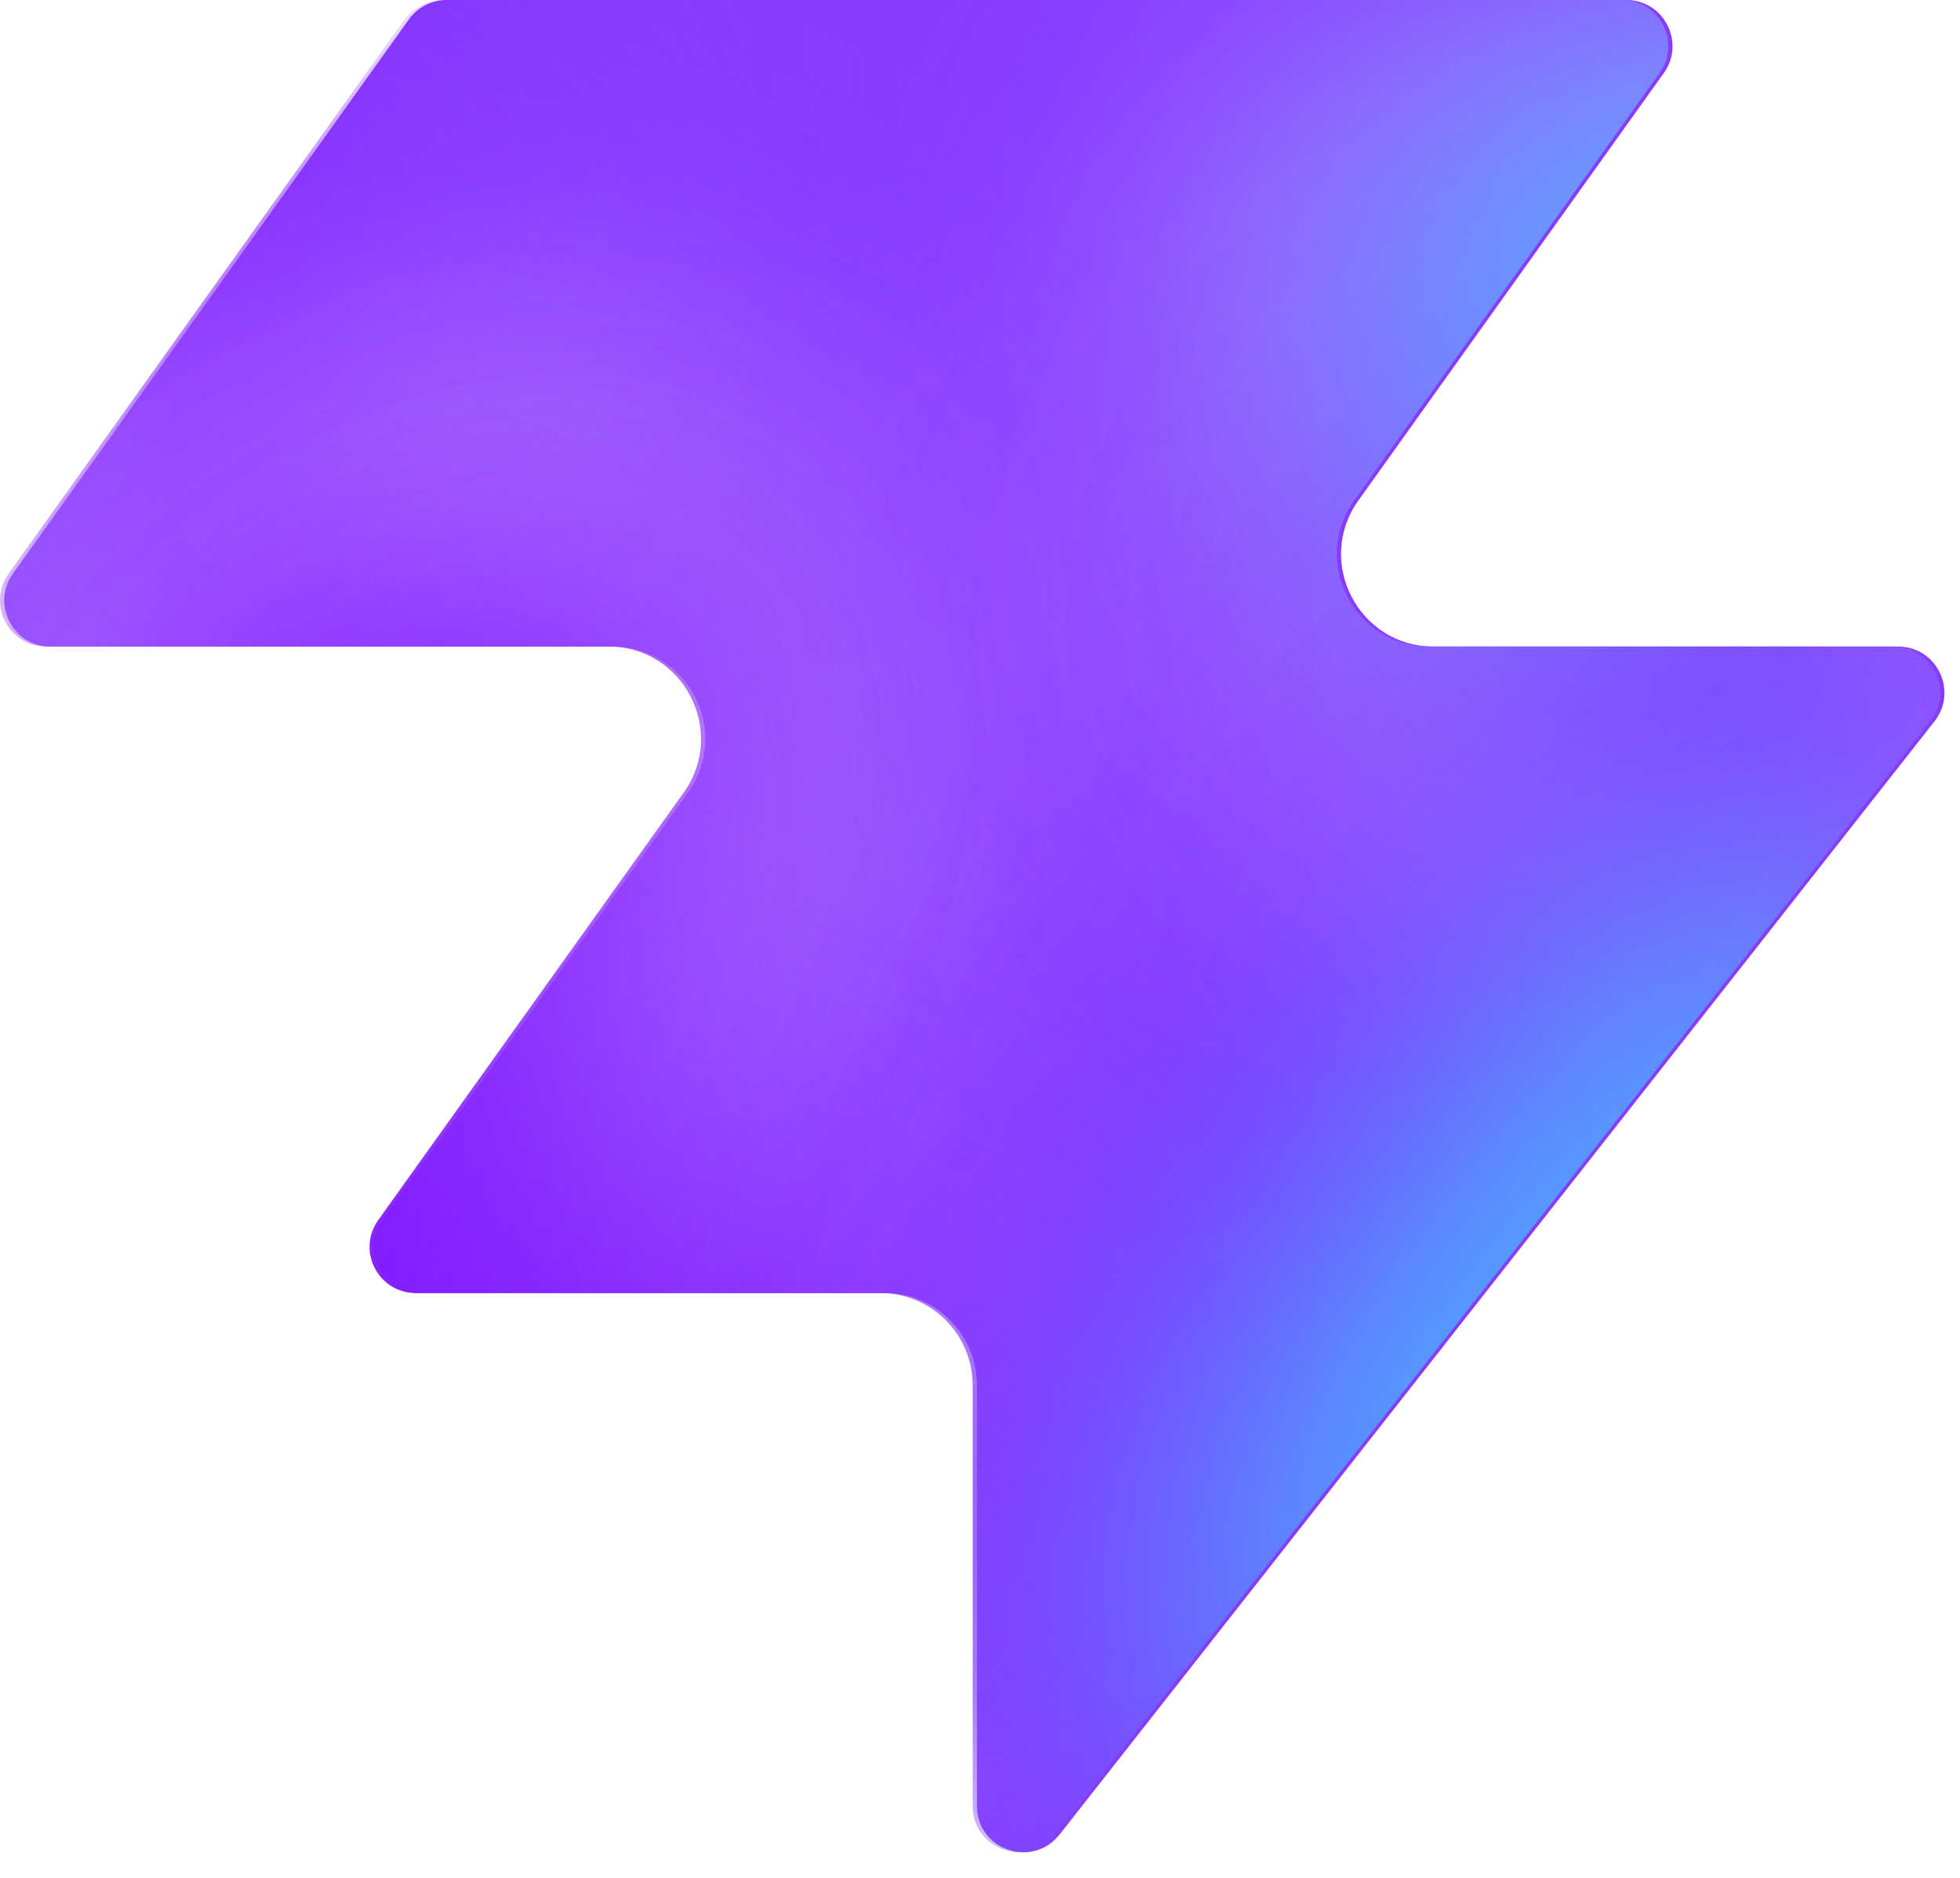
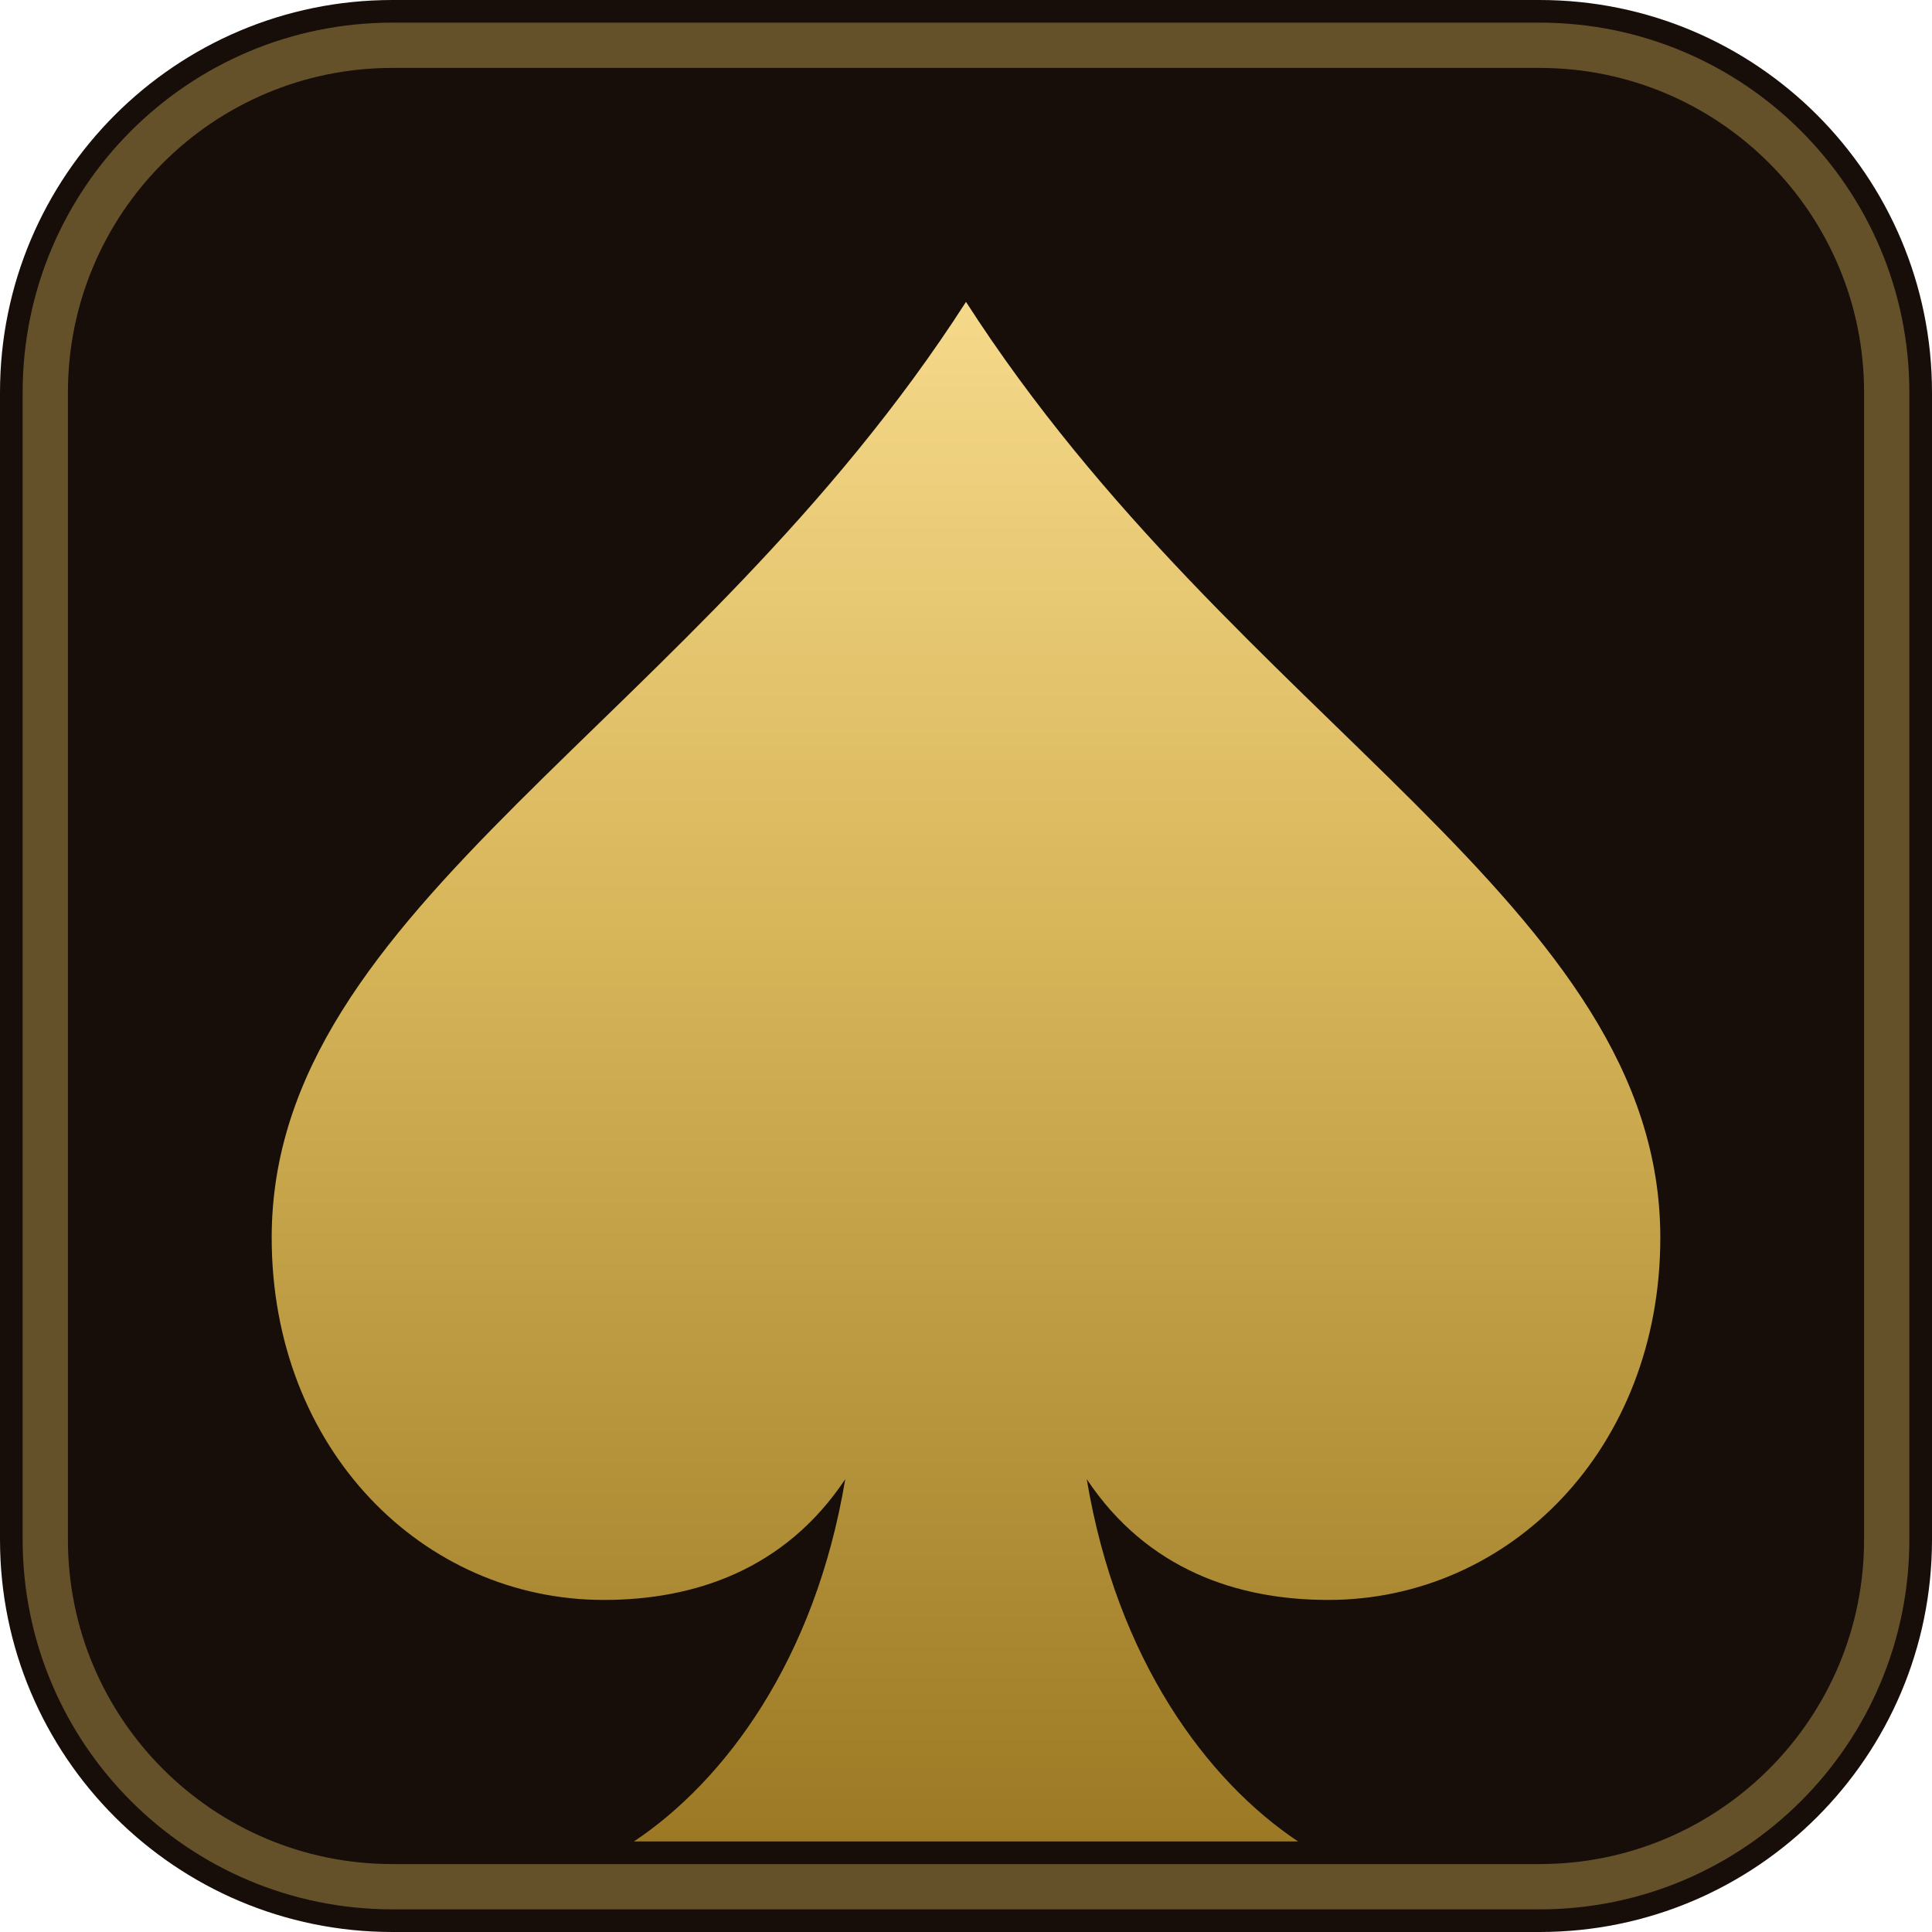
- <svg xmlns="http://www.w3.org/2000/svg" width="48" height="46" fill="none" viewBox="0 0 48 46">
-   <path fill="#863bff" d="M25.946 44.938c-.664.845-2.021.375-2.021-.698V33.937a2.26 2.26 0 0 0-2.262-2.262H10.287c-.92 0-1.456-1.04-.92-1.788l7.48-10.471c1.07-1.497 0-3.578-1.842-3.578H1.237c-.92 0-1.456-1.04-.92-1.788L10.013.474c.214-.297.556-.474.92-.474h28.894c.92 0 1.456 1.04.92 1.788l-7.48 10.471c-1.07 1.498 0 3.579 1.842 3.579h11.377c.943 0 1.473 1.088.89 1.83L25.947 44.94z" style="fill:#863bff;fill:color(display-p3 .525 .23 1);fill-opacity:1" />
-   <mask id="a" width="48" height="46" x="0" y="0" maskUnits="userSpaceOnUse" style="mask-type:alpha">
-     <path fill="#000" d="M25.842 44.938c-.664.844-2.021.375-2.021-.698V33.937a2.26 2.26 0 0 0-2.262-2.262H10.183c-.92 0-1.456-1.04-.92-1.788l7.48-10.471c1.07-1.498 0-3.579-1.842-3.579H1.133c-.92 0-1.456-1.04-.92-1.787L9.91.473c.214-.297.556-.474.92-.474h28.894c.92 0 1.456 1.04.92 1.788l-7.48 10.471c-1.07 1.498 0 3.578 1.842 3.578h11.377c.943 0 1.473 1.088.89 1.832L25.843 44.94z" style="fill:#000;fill-opacity:1" />
-   </mask>
-   <g mask="url(#a)">
-     <g filter="url(#b)">
-       <ellipse cx="5.508" cy="14.704" fill="#ede6ff" rx="5.508" ry="14.704" style="fill:#ede6ff;fill:color(display-p3 .927 .903 1);fill-opacity:1" transform="matrix(.00324 1 1 -.00324 -4.47 31.516)" />
-     </g>
-     <g filter="url(#c)">
-       <ellipse cx="10.399" cy="29.851" fill="#ede6ff" rx="10.399" ry="29.851" style="fill:#ede6ff;fill:color(display-p3 .927 .903 1);fill-opacity:1" transform="matrix(.00324 1 1 -.00324 -39.328 7.883)" />
-     </g>
-     <g filter="url(#d)">
-       <ellipse cx="5.508" cy="30.487" fill="#7e14ff" rx="5.508" ry="30.487" style="fill:#7e14ff;fill:color(display-p3 .492 .077 1);fill-opacity:1" transform="rotate(89.814 -25.913 -14.639)scale(1 -1)" />
-     </g>
-     <g filter="url(#e)">
-       <ellipse cx="5.508" cy="30.599" fill="#7e14ff" rx="5.508" ry="30.599" style="fill:#7e14ff;fill:color(display-p3 .492 .077 1);fill-opacity:1" transform="rotate(89.814 -32.644 -3.334)scale(1 -1)" />
-     </g>
-     <g filter="url(#f)">
-       <ellipse cx="5.508" cy="30.599" fill="#7e14ff" rx="5.508" ry="30.599" style="fill:#7e14ff;fill:color(display-p3 .492 .077 1);fill-opacity:1" transform="matrix(.00324 1 1 -.00324 -34.34 30.47)" />
-     </g>
-     <g filter="url(#g)">
-       <ellipse cx="14.072" cy="22.078" fill="#ede6ff" rx="14.072" ry="22.078" style="fill:#ede6ff;fill:color(display-p3 .927 .903 1);fill-opacity:1" transform="rotate(93.35 24.506 48.493)scale(-1 1)" />
-     </g>
-     <g filter="url(#h)">
-       <ellipse cx="3.47" cy="21.501" fill="#7e14ff" rx="3.47" ry="21.501" style="fill:#7e14ff;fill:color(display-p3 .492 .077 1);fill-opacity:1" transform="rotate(89.009 28.708 47.59)scale(-1 1)" />
-     </g>
-     <g filter="url(#i)">
-       <ellipse cx="3.47" cy="21.501" fill="#7e14ff" rx="3.47" ry="21.501" style="fill:#7e14ff;fill:color(display-p3 .492 .077 1);fill-opacity:1" transform="rotate(89.009 28.708 47.59)scale(-1 1)" />
-     </g>
-     <g filter="url(#j)">
-       <ellipse cx=".387" cy="8.972" fill="#7e14ff" rx="4.407" ry="29.108" style="fill:#7e14ff;fill:color(display-p3 .492 .077 1);fill-opacity:1" transform="rotate(39.51 .387 8.972)" />
-     </g>
-     <g filter="url(#k)">
-       <ellipse cx="47.523" cy="-6.092" fill="#7e14ff" rx="4.407" ry="29.108" style="fill:#7e14ff;fill:color(display-p3 .492 .077 1);fill-opacity:1" transform="rotate(37.892 47.523 -6.092)" />
-     </g>
-     <g filter="url(#l)">
-       <ellipse cx="41.412" cy="6.333" fill="#47bfff" rx="5.971" ry="9.665" style="fill:#47bfff;fill:color(display-p3 .28 .748 1);fill-opacity:1" transform="rotate(37.892 41.412 6.333)" />
-     </g>
-     <g filter="url(#m)">
-       <ellipse cx="-1.879" cy="38.332" fill="#7e14ff" rx="4.407" ry="29.108" style="fill:#7e14ff;fill:color(display-p3 .492 .077 1);fill-opacity:1" transform="rotate(37.892 -1.88 38.332)" />
-     </g>
-     <g filter="url(#n)">
-       <ellipse cx="-1.879" cy="38.332" fill="#7e14ff" rx="4.407" ry="29.108" style="fill:#7e14ff;fill:color(display-p3 .492 .077 1);fill-opacity:1" transform="rotate(37.892 -1.88 38.332)" />
-     </g>
-     <g filter="url(#o)">
-       <ellipse cx="35.651" cy="29.907" fill="#7e14ff" rx="4.407" ry="29.108" style="fill:#7e14ff;fill:color(display-p3 .492 .077 1);fill-opacity:1" transform="rotate(37.892 35.651 29.907)" />
-     </g>
-     <g filter="url(#p)">
-       <ellipse cx="38.418" cy="32.4" fill="#47bfff" rx="5.971" ry="15.297" style="fill:#47bfff;fill:color(display-p3 .28 .748 1);fill-opacity:1" transform="rotate(37.892 38.418 32.4)" />
-     </g>
-   </g>
+ <svg xmlns="http://www.w3.org/2000/svg" width="64" height="64" viewBox="0 0 64 64">
  <defs>
-     <filter id="b" width="60.045" height="41.654" x="-19.77" y="16.149" color-interpolation-filters="sRGB" filterUnits="userSpaceOnUse">
-       <feFlood flood-opacity="0" result="BackgroundImageFix" />
-       <feBlend in="SourceGraphic" in2="BackgroundImageFix" result="shape" />
-       <feGaussianBlur result="effect1_foregroundBlur_2002_17158" stdDeviation="7.659" />
-     </filter>
-     <filter id="c" width="90.34" height="51.437" x="-54.613" y="-7.533" color-interpolation-filters="sRGB" filterUnits="userSpaceOnUse">
-       <feFlood flood-opacity="0" result="BackgroundImageFix" />
-       <feBlend in="SourceGraphic" in2="BackgroundImageFix" result="shape" />
-       <feGaussianBlur result="effect1_foregroundBlur_2002_17158" stdDeviation="7.659" />
-     </filter>
-     <filter id="d" width="79.355" height="29.4" x="-49.64" y="2.03" color-interpolation-filters="sRGB" filterUnits="userSpaceOnUse">
-       <feFlood flood-opacity="0" result="BackgroundImageFix" />
-       <feBlend in="SourceGraphic" in2="BackgroundImageFix" result="shape" />
-       <feGaussianBlur result="effect1_foregroundBlur_2002_17158" stdDeviation="4.596" />
-     </filter>
-     <filter id="e" width="79.579" height="29.4" x="-45.045" y="20.029" color-interpolation-filters="sRGB" filterUnits="userSpaceOnUse">
-       <feFlood flood-opacity="0" result="BackgroundImageFix" />
-       <feBlend in="SourceGraphic" in2="BackgroundImageFix" result="shape" />
-       <feGaussianBlur result="effect1_foregroundBlur_2002_17158" stdDeviation="4.596" />
-     </filter>
-     <filter id="f" width="79.579" height="29.4" x="-43.513" y="21.178" color-interpolation-filters="sRGB" filterUnits="userSpaceOnUse">
-       <feFlood flood-opacity="0" result="BackgroundImageFix" />
-       <feBlend in="SourceGraphic" in2="BackgroundImageFix" result="shape" />
-       <feGaussianBlur result="effect1_foregroundBlur_2002_17158" stdDeviation="4.596" />
-     </filter>
-     <filter id="g" width="74.749" height="58.852" x="15.756" y="-17.901" color-interpolation-filters="sRGB" filterUnits="userSpaceOnUse">
-       <feFlood flood-opacity="0" result="BackgroundImageFix" />
-       <feBlend in="SourceGraphic" in2="BackgroundImageFix" result="shape" />
-       <feGaussianBlur result="effect1_foregroundBlur_2002_17158" stdDeviation="7.659" />
-     </filter>
-     <filter id="h" width="61.377" height="25.362" x="23.548" y="2.284" color-interpolation-filters="sRGB" filterUnits="userSpaceOnUse">
-       <feFlood flood-opacity="0" result="BackgroundImageFix" />
-       <feBlend in="SourceGraphic" in2="BackgroundImageFix" result="shape" />
-       <feGaussianBlur result="effect1_foregroundBlur_2002_17158" stdDeviation="4.596" />
-     </filter>
-     <filter id="i" width="61.377" height="25.362" x="23.548" y="2.284" color-interpolation-filters="sRGB" filterUnits="userSpaceOnUse">
-       <feFlood flood-opacity="0" result="BackgroundImageFix" />
-       <feBlend in="SourceGraphic" in2="BackgroundImageFix" result="shape" />
-       <feGaussianBlur result="effect1_foregroundBlur_2002_17158" stdDeviation="4.596" />
-     </filter>
-     <filter id="j" width="56.045" height="63.649" x="-27.636" y="-22.853" color-interpolation-filters="sRGB" filterUnits="userSpaceOnUse">
-       <feFlood flood-opacity="0" result="BackgroundImageFix" />
-       <feBlend in="SourceGraphic" in2="BackgroundImageFix" result="shape" />
-       <feGaussianBlur result="effect1_foregroundBlur_2002_17158" stdDeviation="4.596" />
-     </filter>
-     <filter id="k" width="54.814" height="64.646" x="20.116" y="-38.415" color-interpolation-filters="sRGB" filterUnits="userSpaceOnUse">
-       <feFlood flood-opacity="0" result="BackgroundImageFix" />
-       <feBlend in="SourceGraphic" in2="BackgroundImageFix" result="shape" />
-       <feGaussianBlur result="effect1_foregroundBlur_2002_17158" stdDeviation="4.596" />
-     </filter>
-     <filter id="l" width="33.541" height="35.313" x="24.641" y="-11.323" color-interpolation-filters="sRGB" filterUnits="userSpaceOnUse">
-       <feFlood flood-opacity="0" result="BackgroundImageFix" />
-       <feBlend in="SourceGraphic" in2="BackgroundImageFix" result="shape" />
-       <feGaussianBlur result="effect1_foregroundBlur_2002_17158" stdDeviation="4.596" />
-     </filter>
-     <filter id="m" width="54.814" height="64.646" x="-29.286" y="6.009" color-interpolation-filters="sRGB" filterUnits="userSpaceOnUse">
-       <feFlood flood-opacity="0" result="BackgroundImageFix" />
-       <feBlend in="SourceGraphic" in2="BackgroundImageFix" result="shape" />
-       <feGaussianBlur result="effect1_foregroundBlur_2002_17158" stdDeviation="4.596" />
-     </filter>
-     <filter id="n" width="54.814" height="64.646" x="-29.286" y="6.009" color-interpolation-filters="sRGB" filterUnits="userSpaceOnUse">
-       <feFlood flood-opacity="0" result="BackgroundImageFix" />
-       <feBlend in="SourceGraphic" in2="BackgroundImageFix" result="shape" />
-       <feGaussianBlur result="effect1_foregroundBlur_2002_17158" stdDeviation="4.596" />
-     </filter>
-     <filter id="o" width="54.814" height="64.646" x="8.244" y="-2.416" color-interpolation-filters="sRGB" filterUnits="userSpaceOnUse">
-       <feFlood flood-opacity="0" result="BackgroundImageFix" />
-       <feBlend in="SourceGraphic" in2="BackgroundImageFix" result="shape" />
-       <feGaussianBlur result="effect1_foregroundBlur_2002_17158" stdDeviation="4.596" />
-     </filter>
-     <filter id="p" width="39.409" height="43.623" x="18.713" y="10.588" color-interpolation-filters="sRGB" filterUnits="userSpaceOnUse">
-       <feFlood flood-opacity="0" result="BackgroundImageFix" />
-       <feBlend in="SourceGraphic" in2="BackgroundImageFix" result="shape" />
-       <feGaussianBlur result="effect1_foregroundBlur_2002_17158" stdDeviation="4.596" />
-     </filter>
+     <linearGradient id="spade" x1="0" y1="0" x2="0" y2="1">
+       <stop offset="0" stop-color="#f5d98a" />
+       <stop offset="0.4" stop-color="#d8b65a" />
+       <stop offset="1" stop-color="#9c7a25" />
+     </linearGradient>
  </defs>
+   <rect width="64" height="64" rx="13" fill="#170d09" />
+   <rect x="1.5" y="1.5" width="61" height="61" rx="11.5" fill="none" stroke="#d8b65a" stroke-opacity="0.4" stroke-width="1.5" />
+   <path fill="url(#spade)" d="M32 10c-9 14-23 20-23 31 0 7 5 12 11 12 3 0 6-1 8-4-1 6-4 10-7 12h22c-3-2-6-6-7-12 2 3 5 4 8 4 6 0 11-5 11-12 0-11-14-17-23-31z" />
</svg>
